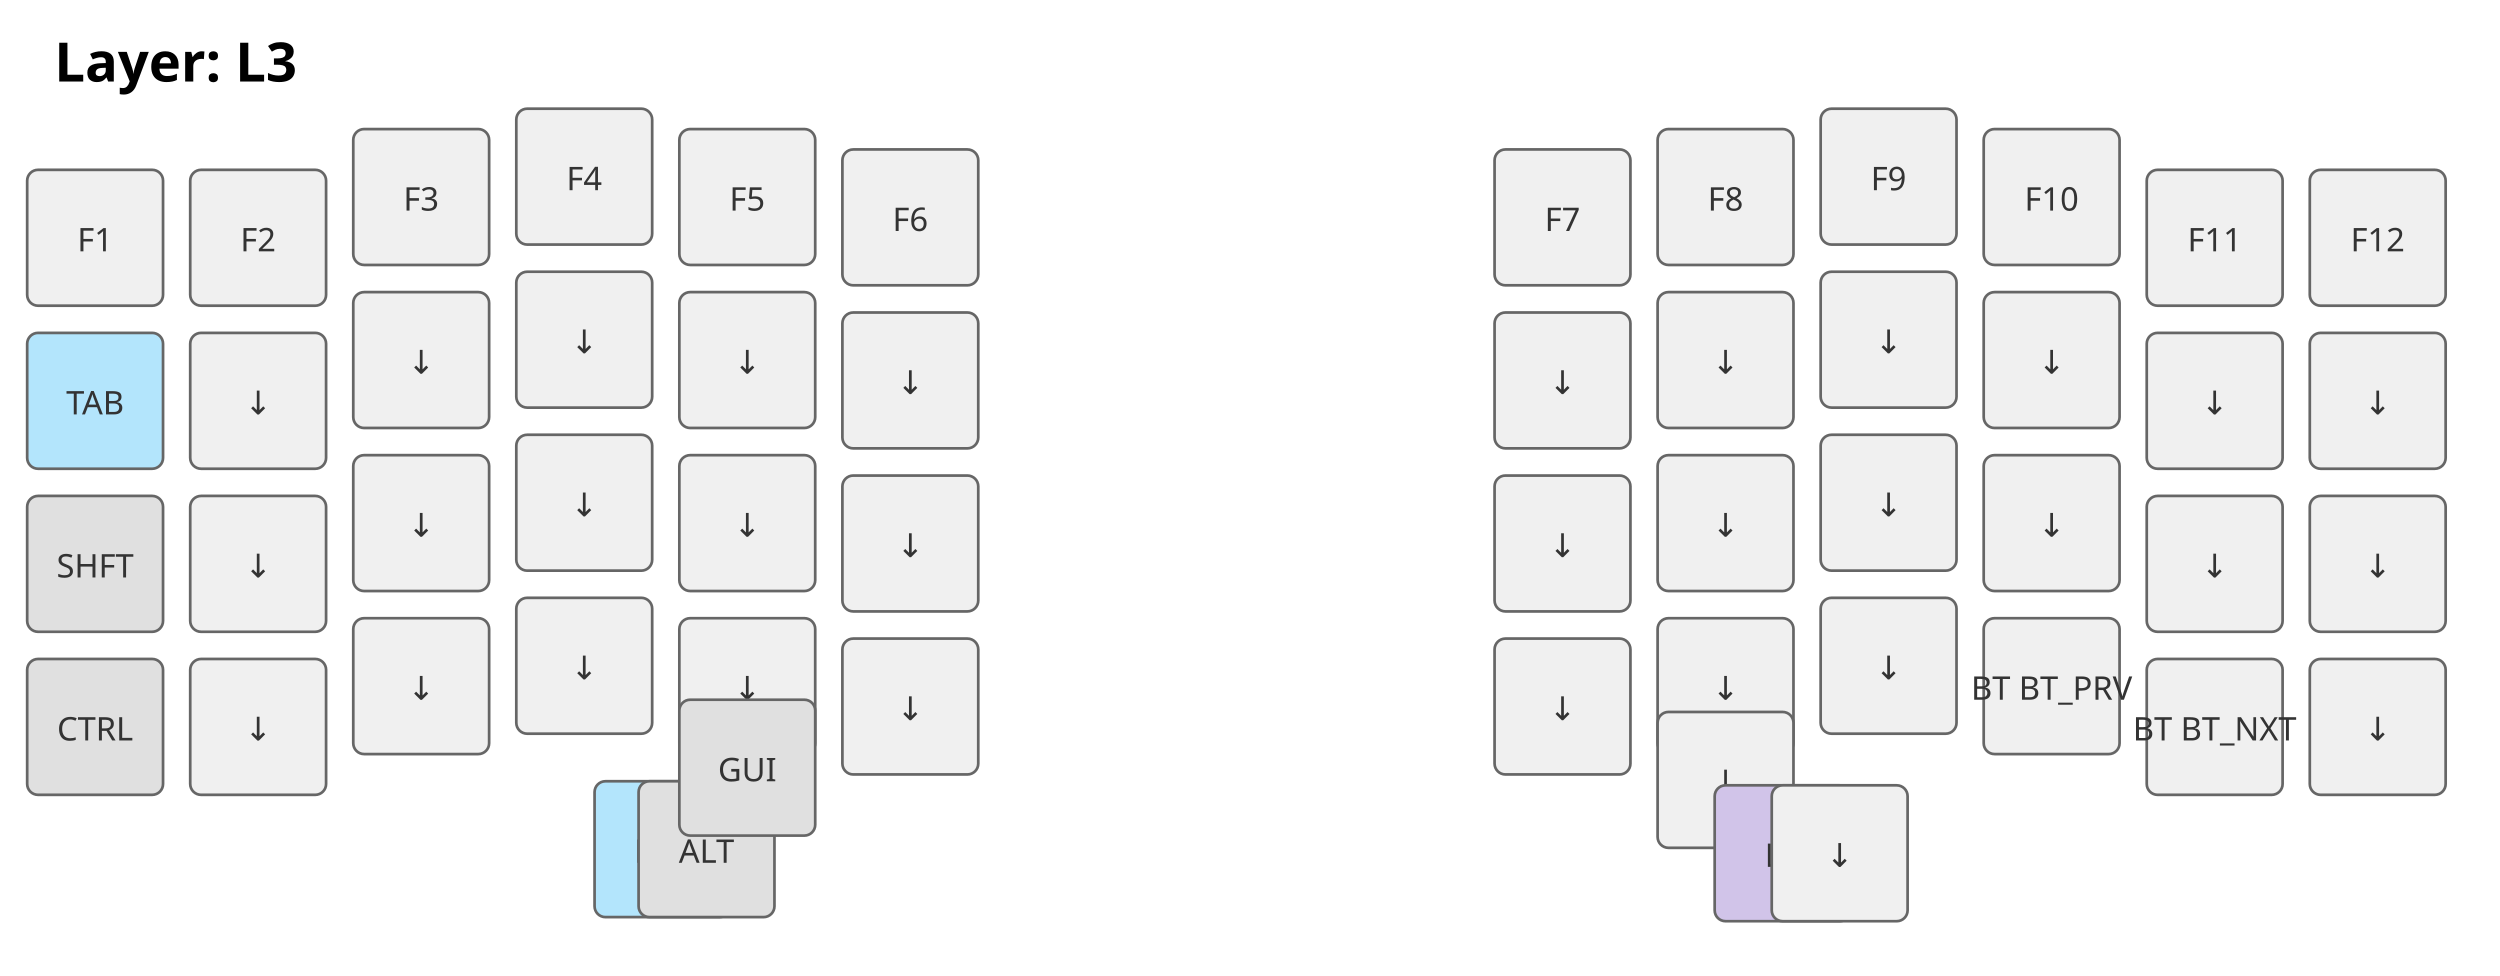
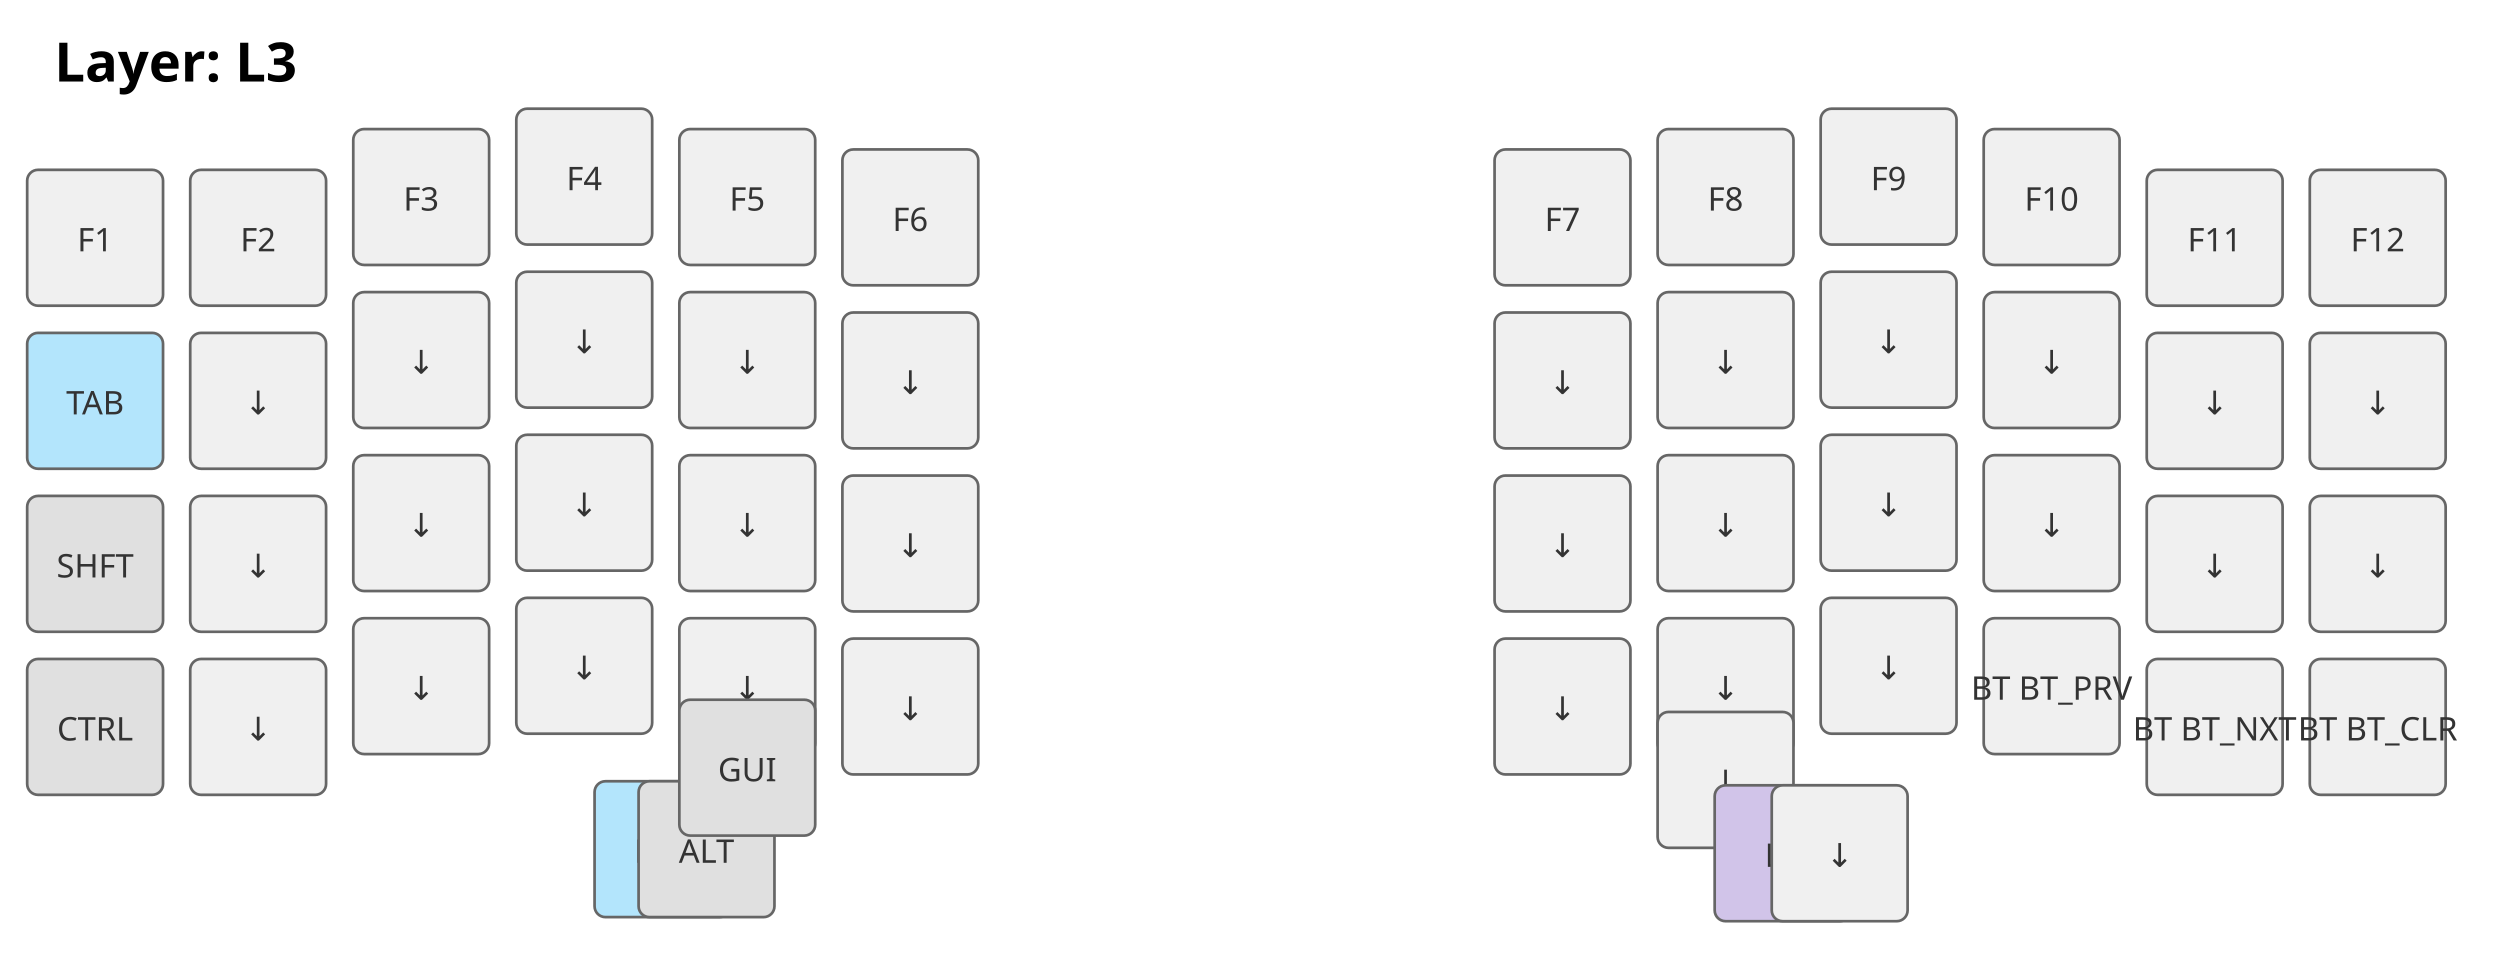
<svg xmlns="http://www.w3.org/2000/svg" width="920" height="359" viewBox="0 0 920 359">
  <style>
.key { fill: #f0f0f0; stroke: #666; stroke-width: 1; rx: 4; }
.label { font-family: sans-serif; font-size: 12px; text-anchor: middle; fill: #333; }
.sub { font-size: 9px; fill: #888; }
.mod { fill: #e0e0e0; }
.layer { fill: #d1c4e9; }
.special { fill: #b3e5fc; }
</style>
  <text x="20" y="30" font-family="sans-serif" font-size="20" font-weight="bold">Layer: L3</text>
  <g transform="translate(10,62.5)">
    <rect class="key" width="50" height="50" />
    <text x="25.0" y="30.0" class="label">F1</text>
  </g>
  <g transform="translate(70,62.5)">
    <rect class="key" width="50" height="50" />
    <text x="25.0" y="30.0" class="label">F2</text>
  </g>
  <g transform="translate(130,47.5)">
    <rect class="key" width="50" height="50" />
    <text x="25.0" y="30.0" class="label">F3</text>
  </g>
  <g transform="translate(190,40)">
    <rect class="key" width="50" height="50" />
    <text x="25.0" y="30.0" class="label">F4</text>
  </g>
  <g transform="translate(250,47.5)">
    <rect class="key" width="50" height="50" />
    <text x="25.0" y="30.0" class="label">F5</text>
  </g>
  <g transform="translate(310,55.0)">
    <rect class="key" width="50" height="50" />
    <text x="25.0" y="30.0" class="label">F6</text>
  </g>
  <g transform="translate(550,55.0)">
    <rect class="key" width="50" height="50" />
    <text x="25.0" y="30.0" class="label">F7</text>
  </g>
  <g transform="translate(610,47.5)">
    <rect class="key" width="50" height="50" />
    <text x="25.0" y="30.0" class="label">F8</text>
  </g>
  <g transform="translate(670,40)">
    <rect class="key" width="50" height="50" />
    <text x="25.0" y="30.0" class="label">F9</text>
  </g>
  <g transform="translate(730,47.5)">
    <rect class="key" width="50" height="50" />
    <text x="25.0" y="30.0" class="label">F10</text>
  </g>
  <g transform="translate(790,62.5)">
    <rect class="key" width="50" height="50" />
    <text x="25.0" y="30.0" class="label">F11</text>
  </g>
  <g transform="translate(850,62.5)">
    <rect class="key" width="50" height="50" />
    <text x="25.0" y="30.0" class="label">F12</text>
  </g>
  <g transform="translate(10,122.5)">
    <rect class="key special" width="50" height="50" />
    <text x="25.0" y="30.0" class="label">TAB</text>
  </g>
  <g transform="translate(70,122.5)">
    <rect class="key" width="50" height="50" />
    <text x="25.0" y="30.0" class="label">↓</text>
  </g>
  <g transform="translate(130,107.5)">
    <rect class="key" width="50" height="50" />
    <text x="25.0" y="30.0" class="label">↓</text>
  </g>
  <g transform="translate(190,100)">
    <rect class="key" width="50" height="50" />
    <text x="25.0" y="30.0" class="label">↓</text>
  </g>
  <g transform="translate(250,107.5)">
    <rect class="key" width="50" height="50" />
    <text x="25.0" y="30.0" class="label">↓</text>
  </g>
  <g transform="translate(310,115.0)">
    <rect class="key" width="50" height="50" />
    <text x="25.0" y="30.0" class="label">↓</text>
  </g>
  <g transform="translate(550,115.0)">
    <rect class="key" width="50" height="50" />
    <text x="25.0" y="30.0" class="label">↓</text>
  </g>
  <g transform="translate(610,107.5)">
    <rect class="key" width="50" height="50" />
    <text x="25.0" y="30.0" class="label">↓</text>
  </g>
  <g transform="translate(670,100)">
    <rect class="key" width="50" height="50" />
    <text x="25.0" y="30.0" class="label">↓</text>
  </g>
  <g transform="translate(730,107.5)">
    <rect class="key" width="50" height="50" />
    <text x="25.0" y="30.0" class="label">↓</text>
  </g>
  <g transform="translate(790,122.5)">
    <rect class="key" width="50" height="50" />
    <text x="25.0" y="30.0" class="label">↓</text>
  </g>
  <g transform="translate(850,122.5)">
    <rect class="key" width="50" height="50" />
    <text x="25.0" y="30.0" class="label">↓</text>
  </g>
  <g transform="translate(10,182.5)">
    <rect class="key mod" width="50" height="50" />
    <text x="25.0" y="30.0" class="label">SHFT</text>
  </g>
  <g transform="translate(70,182.5)">
    <rect class="key" width="50" height="50" />
    <text x="25.0" y="30.0" class="label">↓</text>
  </g>
  <g transform="translate(130,167.5)">
    <rect class="key" width="50" height="50" />
    <text x="25.0" y="30.0" class="label">↓</text>
  </g>
  <g transform="translate(190,160)">
    <rect class="key" width="50" height="50" />
    <text x="25.0" y="30.0" class="label">↓</text>
  </g>
  <g transform="translate(250,167.5)">
    <rect class="key" width="50" height="50" />
    <text x="25.0" y="30.0" class="label">↓</text>
  </g>
  <g transform="translate(310,175.0)">
    <rect class="key" width="50" height="50" />
    <text x="25.0" y="30.0" class="label">↓</text>
  </g>
  <g transform="translate(550,175.0)">
    <rect class="key" width="50" height="50" />
    <text x="25.0" y="30.0" class="label">↓</text>
  </g>
  <g transform="translate(610,167.5)">
    <rect class="key" width="50" height="50" />
    <text x="25.0" y="30.0" class="label">↓</text>
  </g>
  <g transform="translate(670,160)">
    <rect class="key" width="50" height="50" />
    <text x="25.0" y="30.0" class="label">↓</text>
  </g>
  <g transform="translate(730,167.5)">
    <rect class="key" width="50" height="50" />
    <text x="25.0" y="30.0" class="label">↓</text>
  </g>
  <g transform="translate(790,182.5)">
    <rect class="key" width="50" height="50" />
    <text x="25.0" y="30.0" class="label">↓</text>
  </g>
  <g transform="translate(850,182.5)">
    <rect class="key" width="50" height="50" />
    <text x="25.0" y="30.0" class="label">↓</text>
  </g>
  <g transform="translate(10,242.5)">
    <rect class="key mod" width="50" height="50" />
    <text x="25.0" y="30.0" class="label">CTRL</text>
  </g>
  <g transform="translate(70,242.5)">
    <rect class="key" width="50" height="50" />
    <text x="25.0" y="30.0" class="label">↓</text>
  </g>
  <g transform="translate(130,227.5)">
    <rect class="key" width="50" height="50" />
    <text x="25.0" y="30.0" class="label">↓</text>
  </g>
  <g transform="translate(190,220)">
    <rect class="key" width="50" height="50" />
    <text x="25.0" y="30.0" class="label">↓</text>
  </g>
  <g transform="translate(250,227.5)">
    <rect class="key" width="50" height="50" />
    <text x="25.0" y="30.0" class="label">↓</text>
  </g>
  <g transform="translate(310,235.0)">
    <rect class="key" width="50" height="50" />
    <text x="25.0" y="30.0" class="label">↓</text>
  </g>
  <g transform="translate(550,235.0)">
    <rect class="key" width="50" height="50" />
    <text x="25.0" y="30.0" class="label">↓</text>
  </g>
  <g transform="translate(610,227.5)">
    <rect class="key" width="50" height="50" />
    <text x="25.0" y="30.0" class="label">↓</text>
  </g>
  <g transform="translate(670,220)">
    <rect class="key" width="50" height="50" />
    <text x="25.0" y="30.0" class="label">↓</text>
  </g>
  <g transform="translate(730,227.5)">
    <rect class="key" width="50" height="50" />
    <text x="25.0" y="30.0" class="label">BT BT_PRV</text>
  </g>
  <g transform="translate(790,242.5)">
    <rect class="key" width="50" height="50" />
    <text x="25.0" y="30.0" class="label">BT BT_NXT</text>
  </g>
  <g transform="translate(850,242.5)">
    <rect class="key" width="50" height="50" />
-     <text x="25.0" y="30.0" class="label">↓</text>
+     <text x="25.0" y="30.0" class="label">BT BT_CLR</text>
  </g>
  <g transform="translate(218.8,287.5)">
    <rect class="key special" width="50" height="50" />
    <text x="25.0" y="30.0" class="label">ESC</text>
  </g>
  <g transform="translate(235.0,287.5)">
    <rect class="key mod" width="50" height="50" />
    <text x="25.0" y="30.0" class="label">ALT</text>
  </g>
  <g transform="translate(250,257.5)">
    <rect class="key mod" width="50" height="50" />
    <text x="25.0" y="30.0" class="label">GUI</text>
  </g>
  <g transform="translate(610,262.0)">
    <rect class="key" width="50" height="50" />
    <text x="25.0" y="30.0" class="label">↓</text>
  </g>
  <g transform="translate(631.0,289.0)">
    <rect class="key layer" width="50" height="50" />
    <text x="25.0" y="30.0" class="label">L3</text>
  </g>
  <g transform="translate(652.0,289.0)">
    <rect class="key" width="50" height="50" />
    <text x="25.0" y="30.0" class="label">↓</text>
  </g>
</svg>
